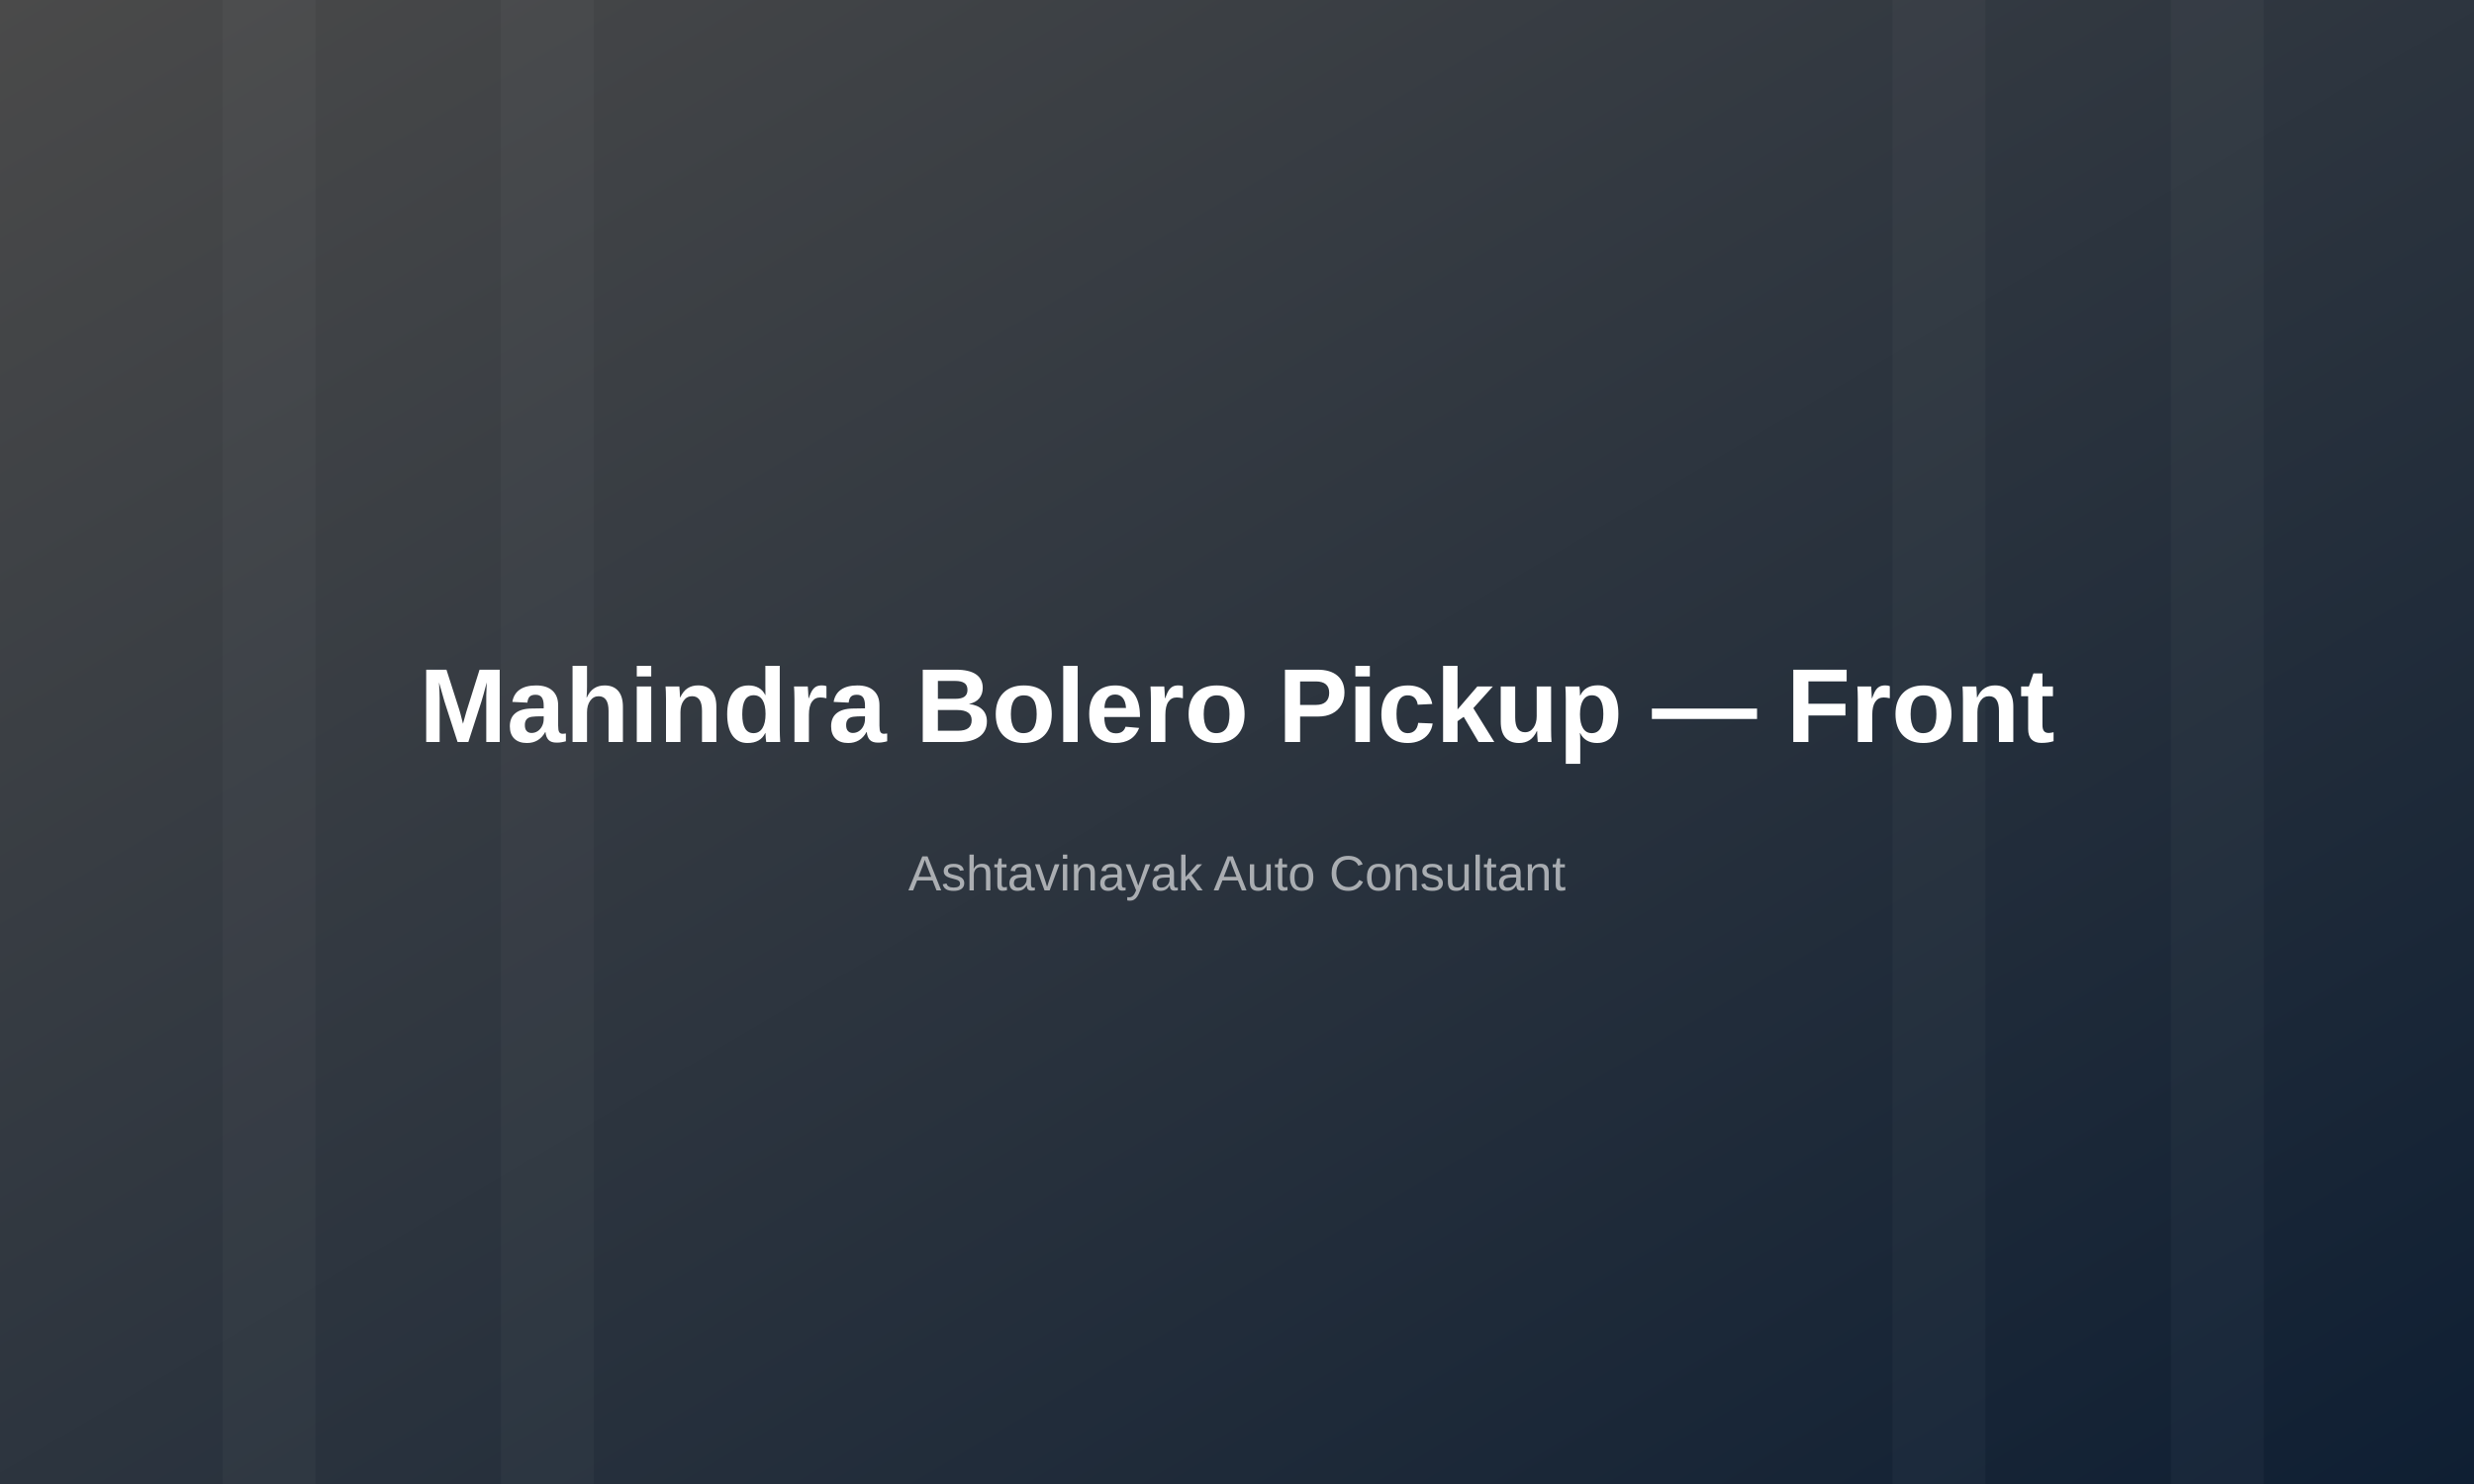
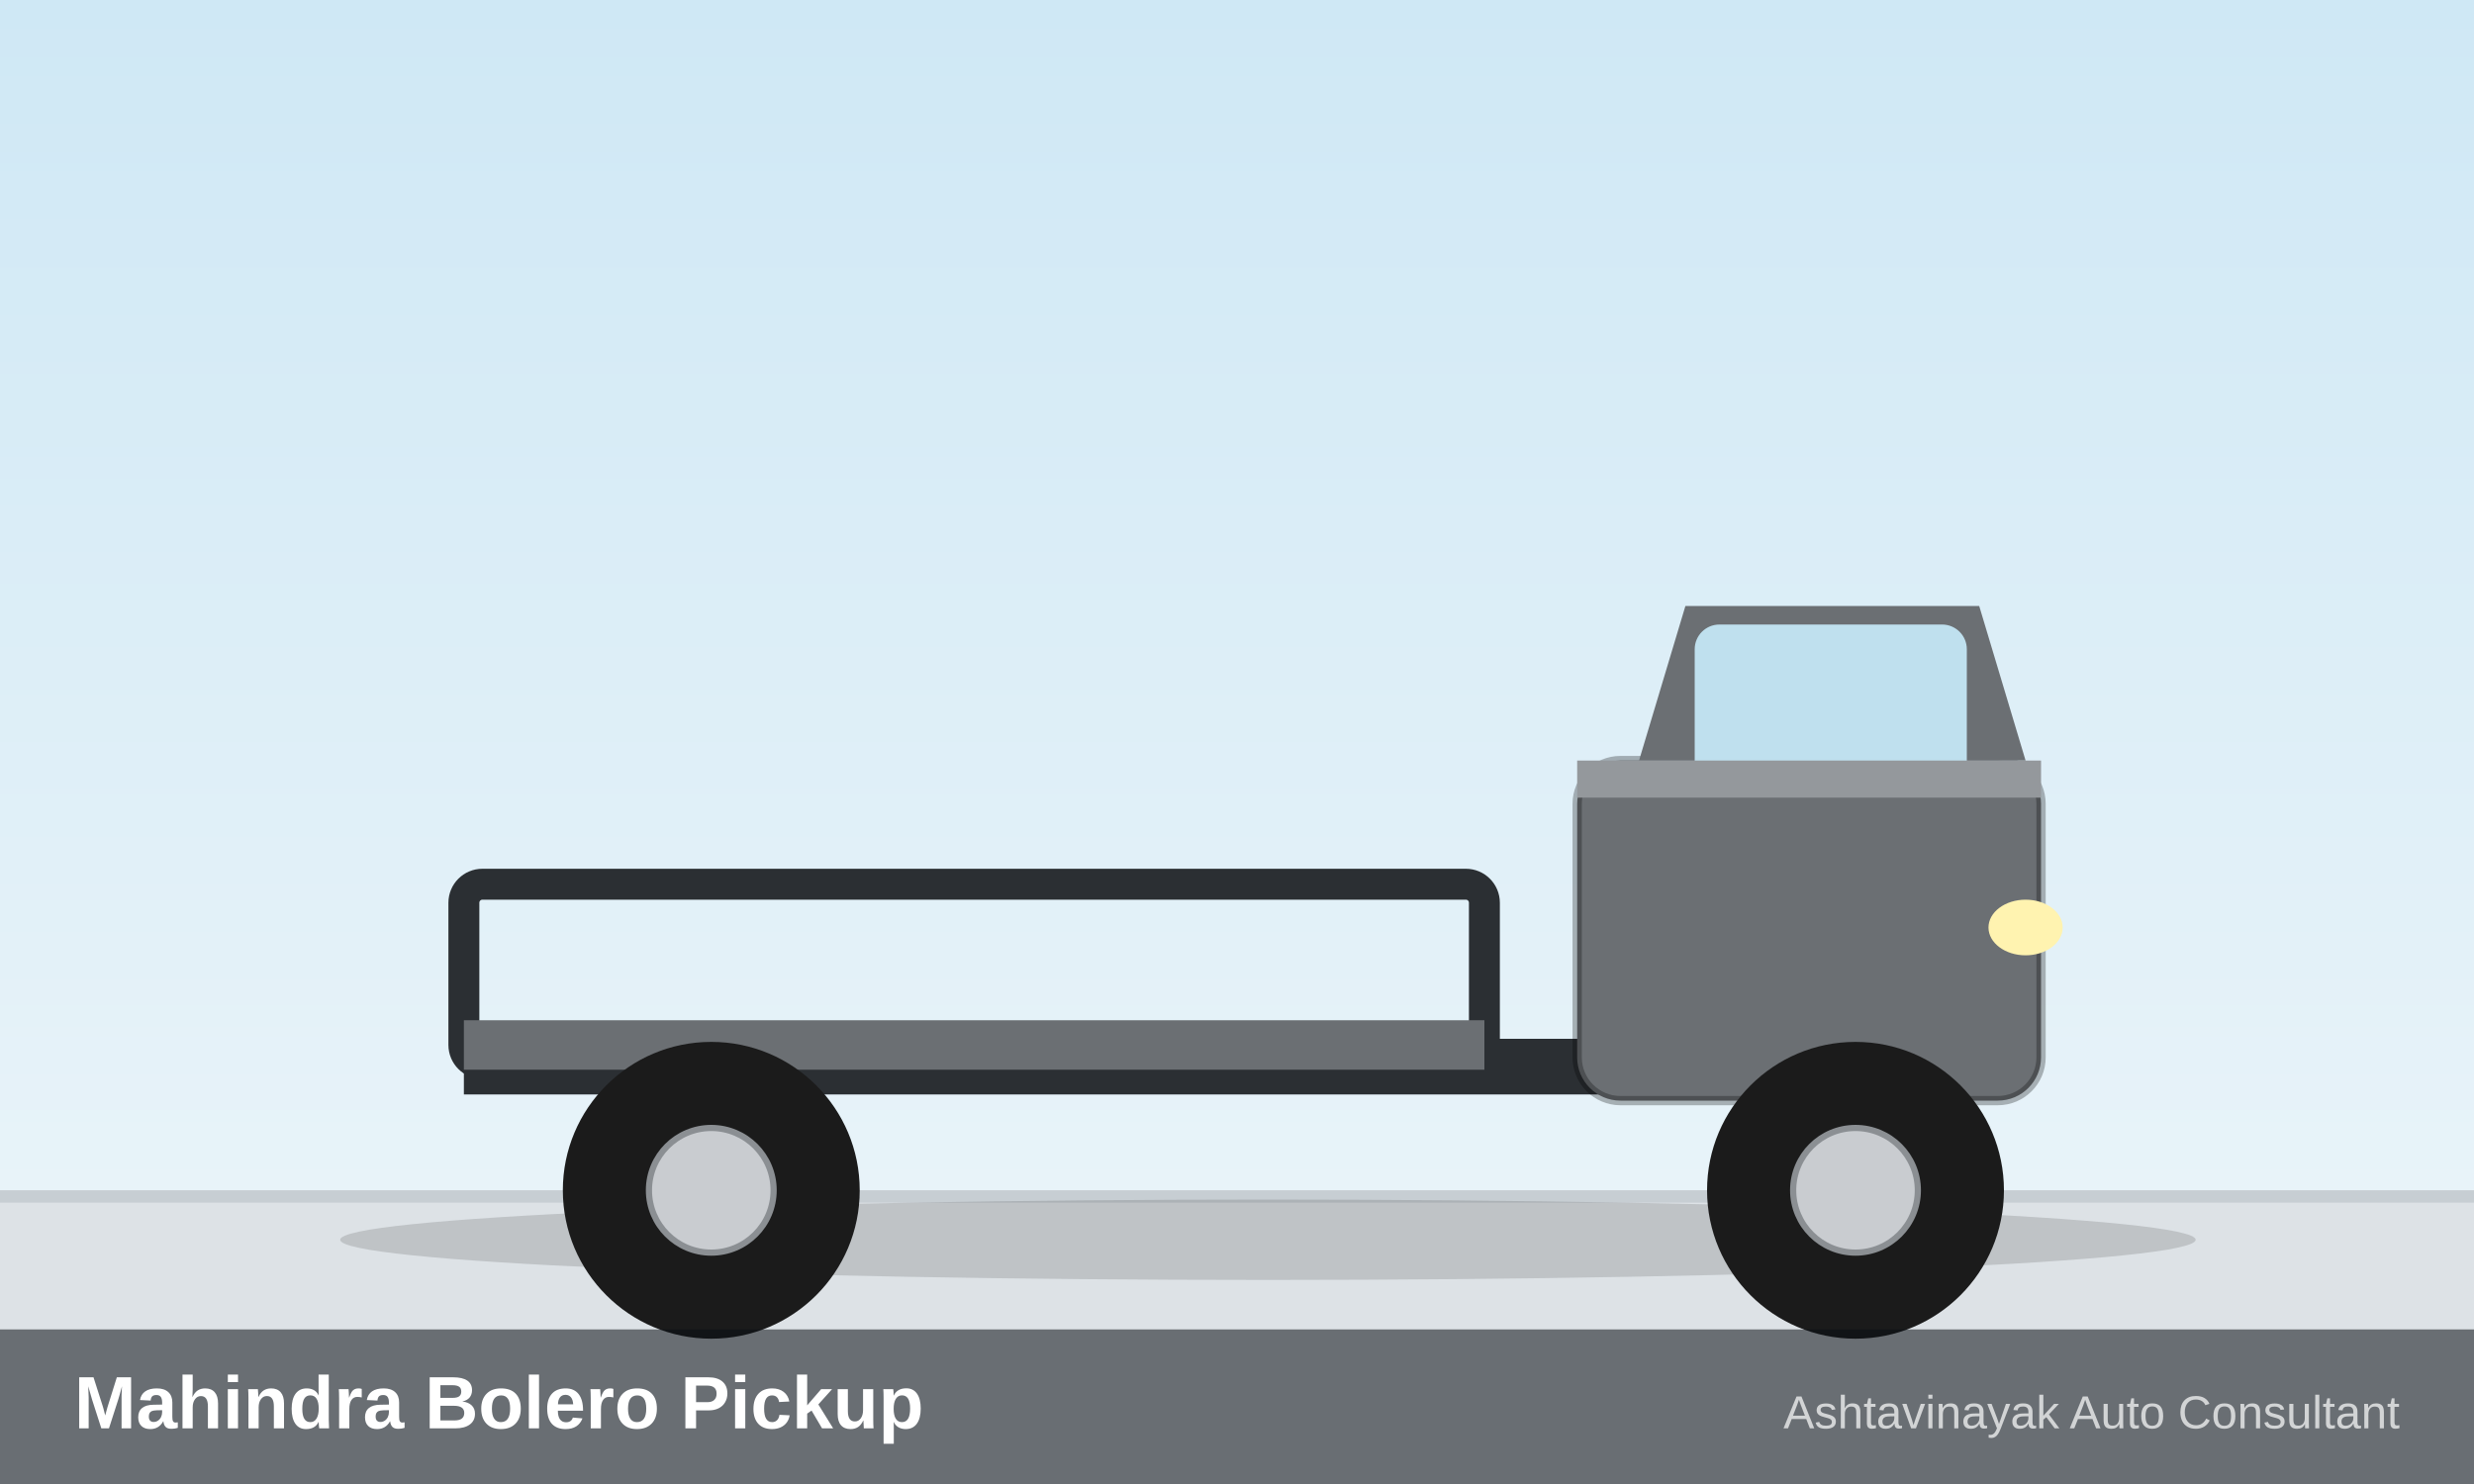
<svg xmlns="http://www.w3.org/2000/svg" width="800" height="480" viewBox="0 0 800 480">
  <defs>
-     <linearGradient id="g36" x1="0" y1="0" x2="1" y2="1">
-       <stop offset="0" stop-color="#4a4a4a" />
-       <stop offset="1" stop-color="#0f1f33" />
+     <linearGradient id="sky" x1="0" y1="0" x2="0" y2="1">
+       <stop offset="0" stop-color="#cfe8f5" />
+       <stop offset="1" stop-color="#eef6fa" />
    </linearGradient>
  </defs>
-   <rect width="800" height="480" fill="url(#g36)" />
-   <rect x="612" y="0" width="30" height="480" fill="white" opacity="0.03" />
-   <rect x="702" y="0" width="30" height="480" fill="white" opacity="0.03" />
-   <rect x="72" y="0" width="30" height="480" fill="white" opacity="0.03" />
-   <rect x="162" y="0" width="30" height="480" fill="white" opacity="0.03" />
-   <text x="50%" y="50%" text-anchor="middle" font-family="Arial, sans-serif" font-size="34" font-weight="700" fill="white">Mahindra Bolero Pickup — Front</text>
-   <text x="50%" y="60%" text-anchor="middle" font-family="Arial, sans-serif" font-size="16" fill="rgba(255,255,255,0.6)">Ashtavinayak Auto Consultant</text>
+   <rect width="800" height="480" fill="url(#sky)" />
+   <rect x="0" y="385" width="800" height="95" fill="#dde2e6" />
+   <rect x="0" y="385" width="800" height="4" fill="#c7ced3" />
+   <ellipse cx="410" cy="401" rx="300" ry="13" fill="#000" opacity="0.14" />
+   <rect x="150" y="336" width="500" height="18" fill="#2b2f33" />
+   <rect x="150" y="286" width="330" height="58" rx="6" fill="none" stroke="#2b2f33" stroke-width="10" />
+   <rect x="150" y="330" width="330" height="16" fill="#6b6f73" />
+   <rect x="510" y="246" width="150" height="110" rx="14" fill="#6b6f73" stroke="rgba(0,0,0,0.28)" stroke-width="3" />
+   <path d="M 530,246 L 545,196 L 640,196 L 655,246 Z" fill="#6b6f73" />
+   <rect x="548" y="202" width="88" height="52" rx="8" fill="#bfe0ee" />
+   <rect x="510" y="246" width="150" height="12" fill="#94989c" />
+   <ellipse cx="655" cy="300" rx="12" ry="9" fill="#fff3b0" />
+   <circle cx="230" cy="385" r="48" fill="#1b1b1b" />
+   <circle cx="230" cy="385" r="20.16" fill="#c9ccd0" />
+   <circle cx="230" cy="385" r="20.16" fill="none" stroke="#8b8f93" stroke-width="2" />
+   <circle cx="600" cy="385" r="48" fill="#1b1b1b" />
+   <circle cx="600" cy="385" r="20.16" fill="#c9ccd0" />
+   <circle cx="600" cy="385" r="20.16" fill="none" stroke="#8b8f93" stroke-width="2" />
+   <rect x="0" y="430" width="800" height="50" fill="rgba(10,15,20,0.55)" />
+   <text x="24" y="462" font-family="Arial, sans-serif" font-size="24" font-weight="700" fill="white">Mahindra Bolero Pickup</text>
+   <text x="776" y="462" text-anchor="end" font-family="Arial, sans-serif" font-size="15" fill="rgba(255,255,255,0.7)">Ashtavinayak Auto Consultant</text>
</svg>
